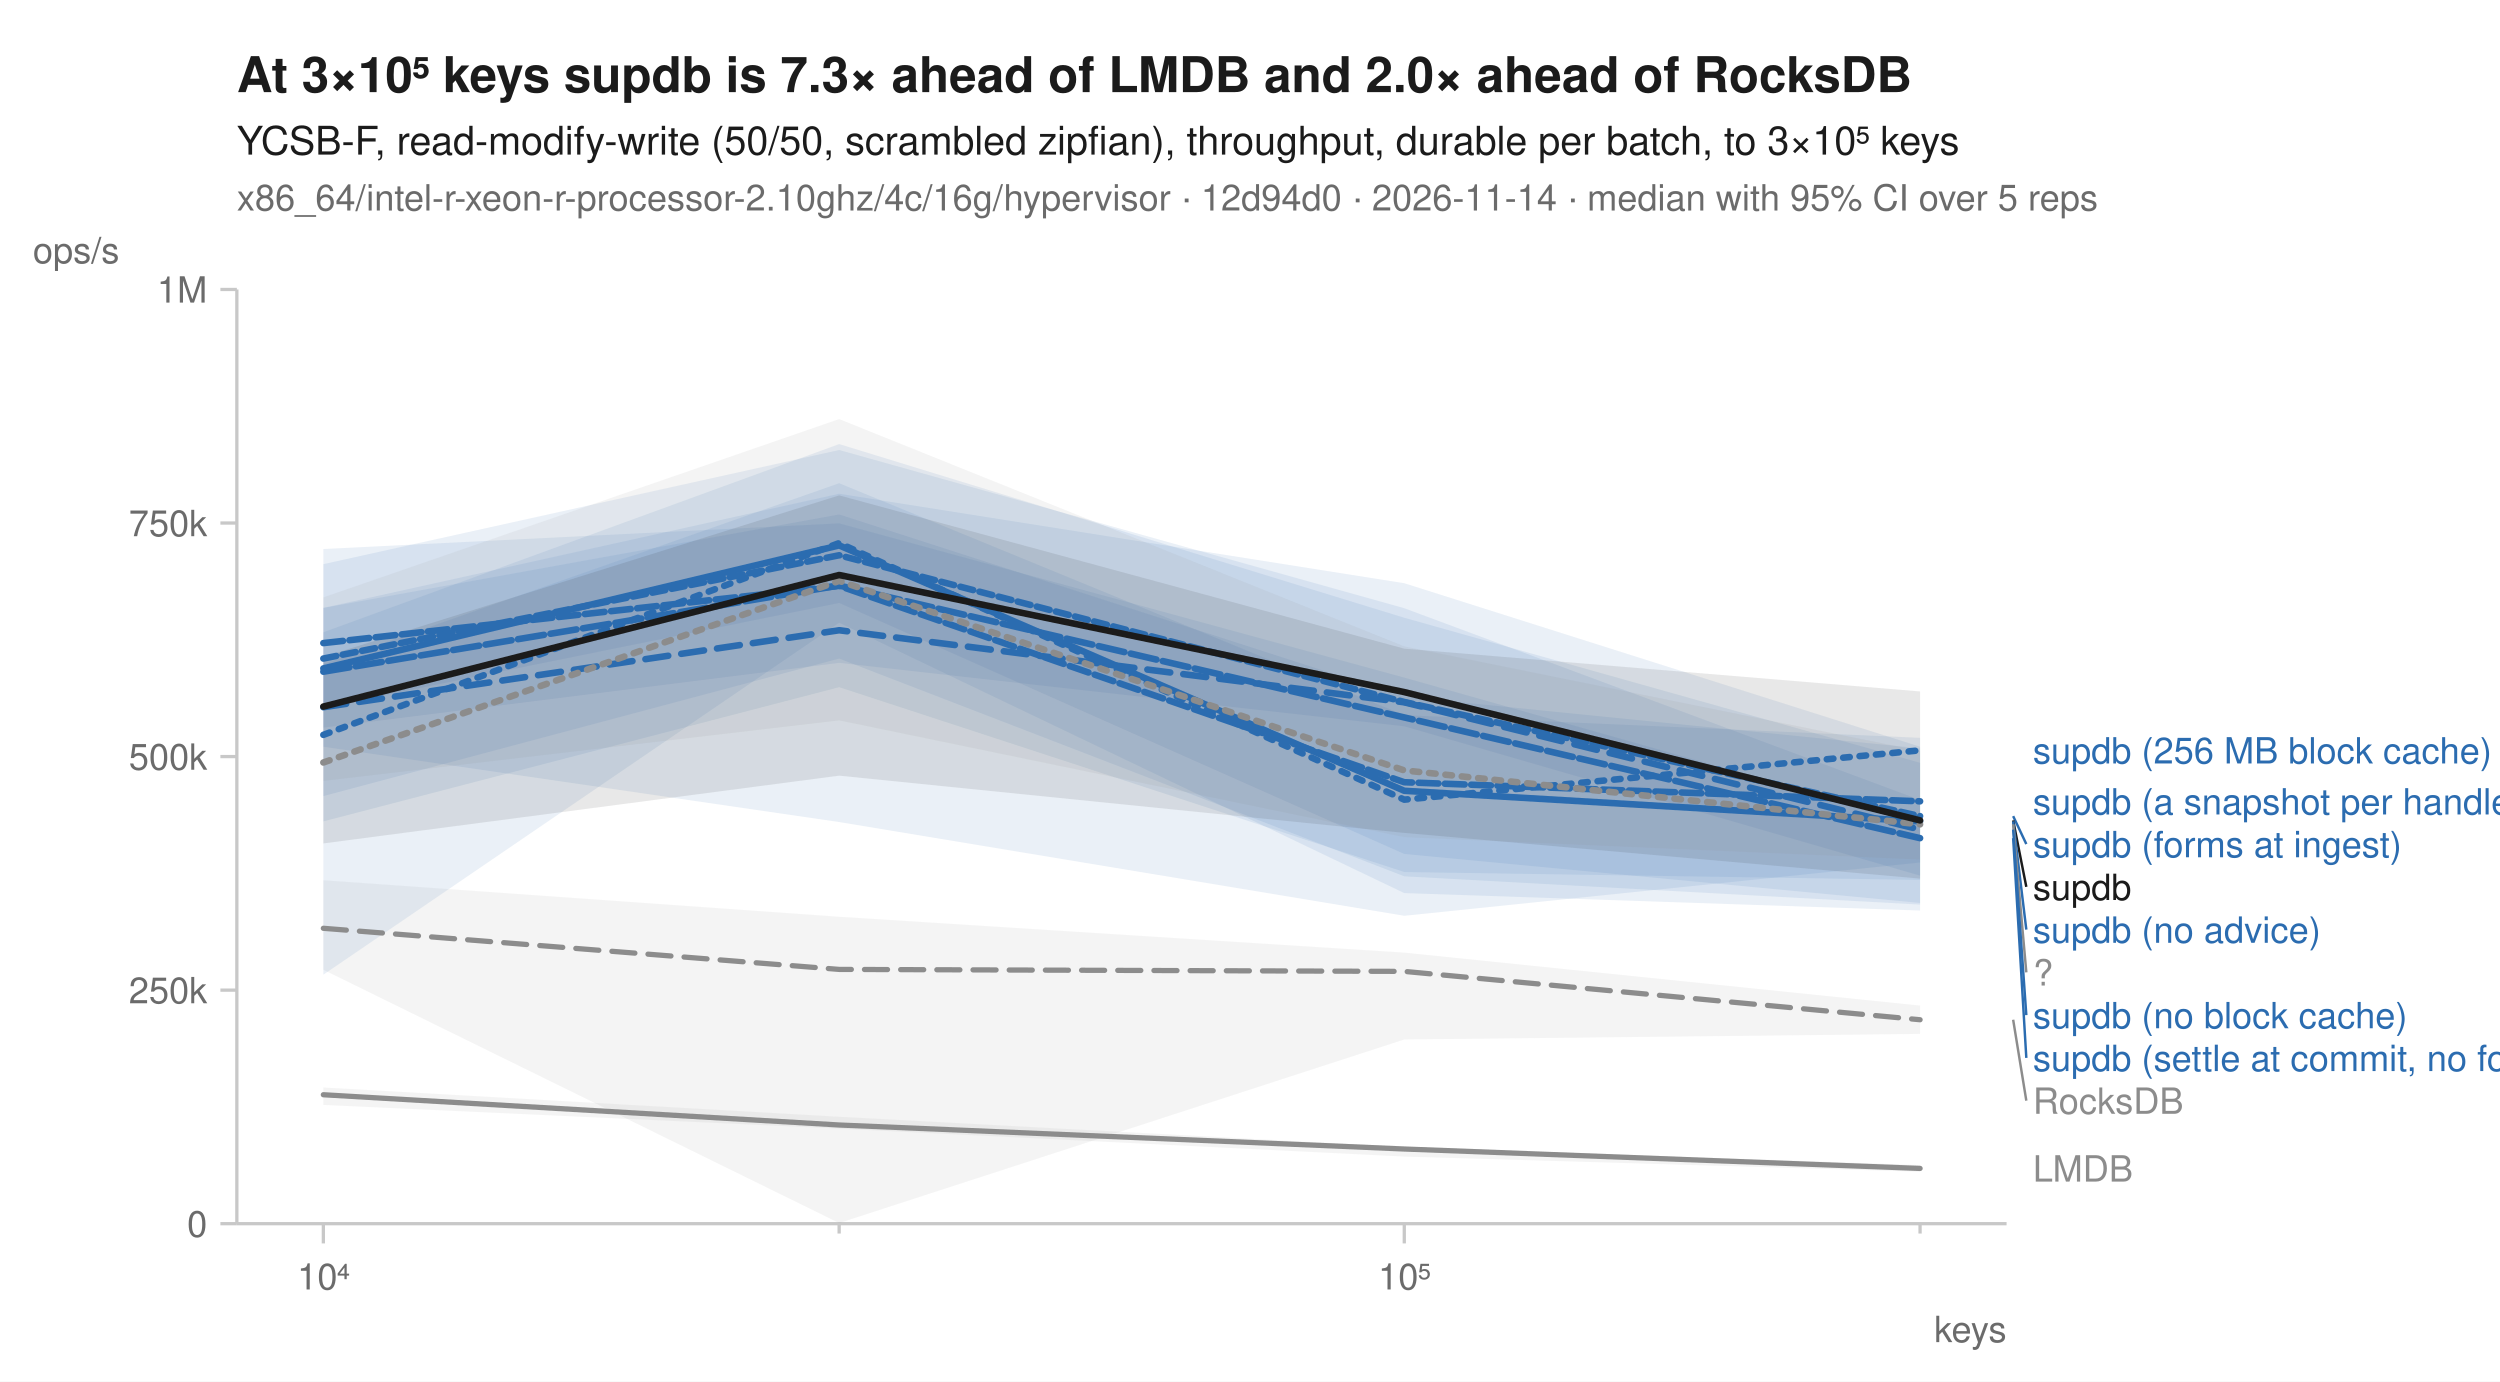
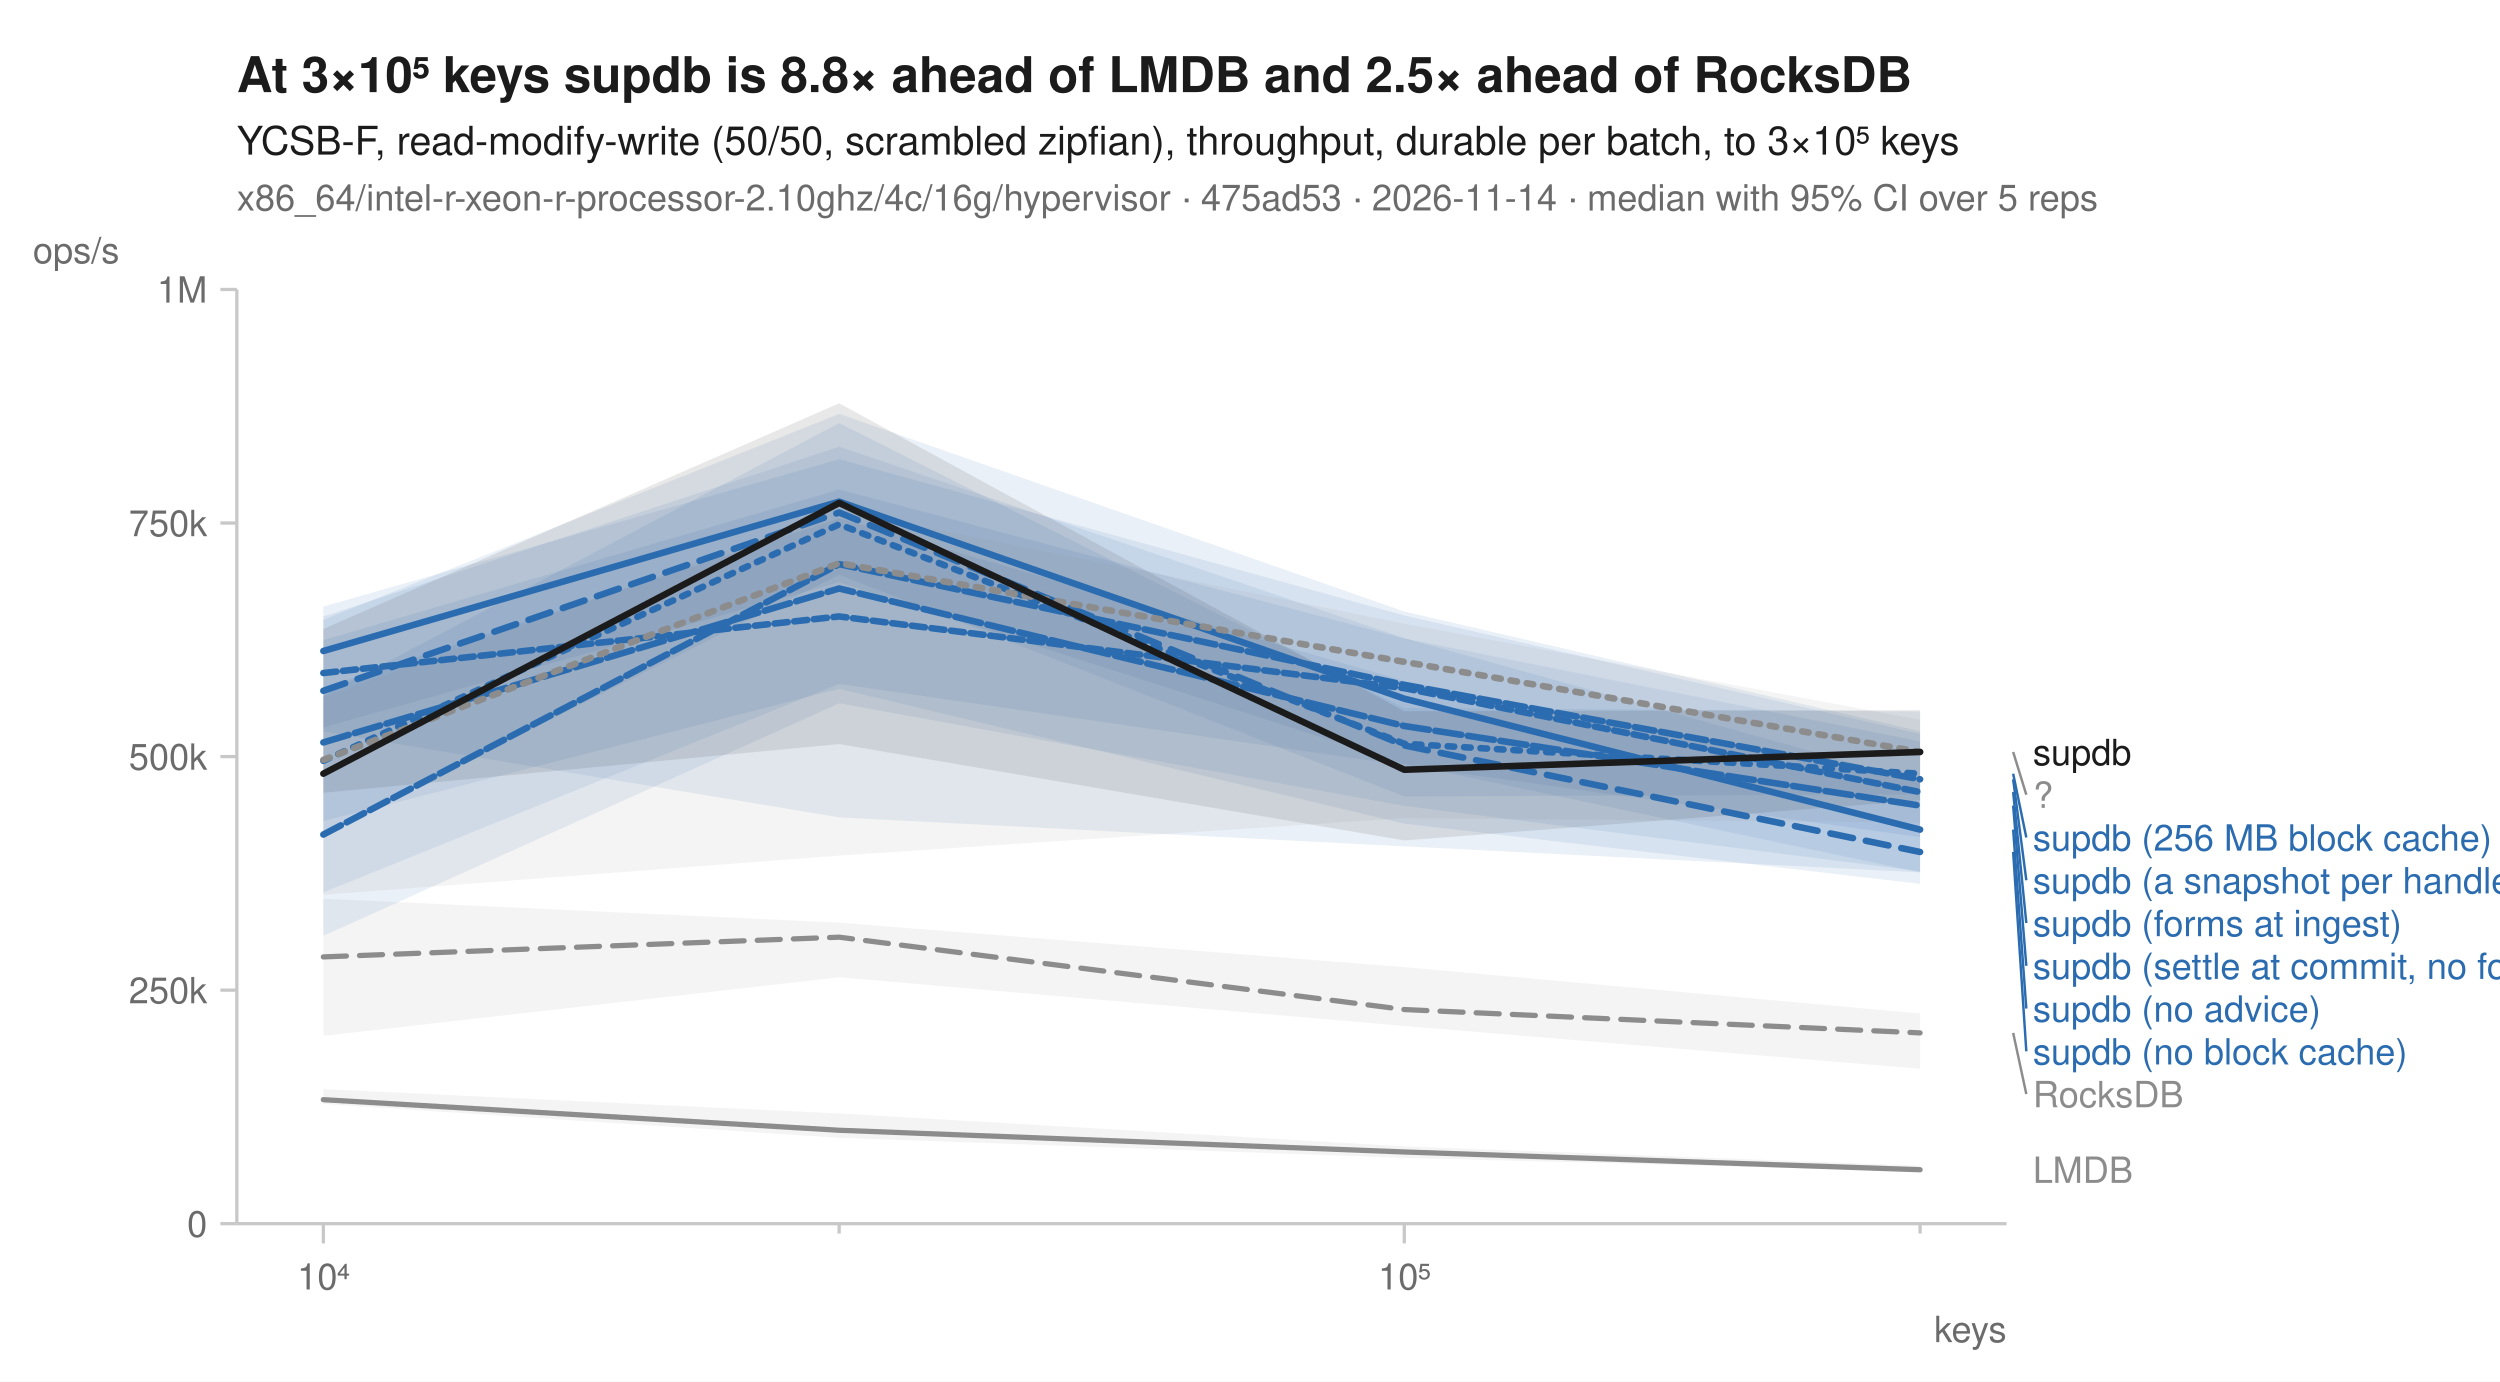
<svg xmlns="http://www.w3.org/2000/svg" width="760" height="420" viewBox="0 0 760 420" font-family="-apple-system, BlinkMacSystemFont, 'Segoe UI', Helvetica, Arial, sans-serif" fill="#1b1b1b">
  <rect width="760" height="420" fill="white" />
-   <text x="72" y="28" font-size="15" font-weight="600">At 3×10⁵ keys supdb is 7.3× ahead of LMDB and 2.0× ahead of RocksDB</text>
+   <text x="72" y="28" font-size="15" font-weight="600">At 3×10⁵ keys supdb is 8.8× ahead of LMDB and 2.5× ahead of RocksDB</text>
  <text x="72" y="47" font-size="12">YCSB-F, read-modify-write (50/50, scrambled zipfian), throughput, durable per batch, to 3×10⁵ keys</text>
-   <text x="72" y="64" font-size="11" fill="#6b6b6b">x86_64/intel-r-xeon-r-processor-2.10ghz/4c/16g/hypervisor · 12d94d0 · 2026-11-14 · median with 95% CI over 5 reps</text>
+   <text x="72" y="64" font-size="11" fill="#6b6b6b">x86_64/intel-r-xeon-r-processor-2.10ghz/4c/16g/hypervisor · 475ad53 · 2026-11-14 · median with 95% CI over 5 reps</text>
  <line x1="72" y1="372" x2="610" y2="372" stroke="#c8c8c8" stroke-width="1" />
  <line x1="72" y1="88" x2="72" y2="372" stroke="#c8c8c8" stroke-width="1" />
  <line x1="98.3" y1="372" x2="98.3" y2="378" stroke="#c8c8c8" stroke-width="1" />
  <text x="98.3" y="392" font-size="11" text-anchor="middle" fill="#6b6b6b">10⁴</text>
  <line x1="255.1" y1="372" x2="255.1" y2="375" stroke="#c8c8c8" stroke-width="1" />
  <line x1="426.9" y1="372" x2="426.9" y2="378" stroke="#c8c8c8" stroke-width="1" />
  <text x="426.9" y="392" font-size="11" text-anchor="middle" fill="#6b6b6b">10⁵</text>
  <line x1="583.7" y1="372" x2="583.7" y2="375" stroke="#c8c8c8" stroke-width="1" />
  <text x="610" y="408" font-size="11" text-anchor="end" fill="#6b6b6b">keys</text>
  <line x1="67" y1="372.0" x2="72" y2="372.0" stroke="#c8c8c8" stroke-width="1" />
  <text x="63" y="376.0" font-size="11" text-anchor="end" fill="#6b6b6b">0</text>
  <line x1="67" y1="301.0" x2="72" y2="301.0" stroke="#c8c8c8" stroke-width="1" />
  <text x="63" y="305.0" font-size="11" text-anchor="end" fill="#6b6b6b">250k</text>
  <line x1="67" y1="230.0" x2="72" y2="230.0" stroke="#c8c8c8" stroke-width="1" />
  <text x="63" y="234.0" font-size="11" text-anchor="end" fill="#6b6b6b">500k</text>
  <line x1="67" y1="159.0" x2="72" y2="159.0" stroke="#c8c8c8" stroke-width="1" />
  <text x="63" y="163.0" font-size="11" text-anchor="end" fill="#6b6b6b">750k</text>
  <line x1="67" y1="88.0" x2="72" y2="88.0" stroke="#c8c8c8" stroke-width="1" />
  <text x="63" y="92.0" font-size="11" text-anchor="end" fill="#6b6b6b">1M</text>
  <text x="10" y="80" font-size="11" text-anchor="start" fill="#6b6b6b">ops/s</text>
-   <path d="M98.3,267.6 L255.1,278.7 L426.9,289.6 L583.7,305.7 L583.7,314.3 L426.9,316.0 L255.1,371.8 L98.3,294.8 Z" fill="#8c8c8c" fill-opacity="0.10" />
-   <path d="M98.3,330.6 L255.1,339.5 L426.9,348.7 L583.7,354.2 L583.7,356.2 L426.9,351.6 L255.1,343.1 L98.3,335.9 Z" fill="#8c8c8c" fill-opacity="0.10" />
-   <path d="M98.3,201.9 L255.1,146.9 L426.9,217.4 L583.7,224.3 L583.7,276.8 L426.9,271.5 L255.1,189.3 L98.3,296.3 Z" fill="#2b6cb0" fill-opacity="0.10" />
-   <path d="M98.3,166.9 L255.1,159.1 L426.9,206.0 L583.7,250.3 L583.7,267.5 L426.9,265.1 L255.1,208.9 L98.3,249.7 Z" fill="#2b6cb0" fill-opacity="0.10" />
-   <path d="M98.3,171.5 L255.1,136.8 L426.9,184.9 L583.7,243.2 L583.7,275.0 L426.9,266.4 L255.1,200.2 L98.3,242.0 Z" fill="#2b6cb0" fill-opacity="0.10" />
-   <path d="M98.3,184.8 L255.1,156.4 L426.9,211.8 L583.7,227.5 L583.7,262.2 L426.9,278.4 L255.1,249.9 L98.3,227.0 Z" fill="#2b6cb0" fill-opacity="0.10" />
-   <path d="M98.3,184.8 L255.1,150.1 L426.9,177.3 L583.7,227.0 L583.7,266.2 L426.9,220.8 L255.1,201.5 L98.3,221.2 Z" fill="#2b6cb0" fill-opacity="0.10" />
-   <path d="M98.3,192.2 L255.1,135.0 L426.9,187.8 L583.7,231.9 L583.7,274.5 L426.9,259.6 L255.1,183.3 L98.3,215.1 Z" fill="#2b6cb0" fill-opacity="0.10" />
-   <path d="M98.3,181.6 L255.1,127.4 L426.9,196.5 L583.7,228.3 L583.7,261.3 L426.9,254.5 L255.1,219.0 L98.3,237.4 Z" fill="#8c8c8c" fill-opacity="0.10" />
-   <path d="M98.3,199.7 L255.1,150.6 L426.9,197.2 L583.7,210.2 L583.7,267.1 L426.9,253.2 L255.1,235.8 L98.3,256.4 Z" fill="#1b1b1b" fill-opacity="0.10" />
-   <path d="M98.3,282.2 L255.1,294.7 L426.9,295.3 L583.7,310.0 " fill="none" stroke="#8c8c8c" stroke-width="1.6" stroke-linejoin="round" stroke-linecap="round" stroke-dasharray="7,4" />
-   <path d="M98.3,332.8 L255.1,342.0 L426.9,349.3 L583.7,355.2 " fill="none" stroke="#8c8c8c" stroke-width="1.6" stroke-linejoin="round" stroke-linecap="round" />
-   <path d="M98.3,223.4 L255.1,165.1 L426.9,243.1 L583.7,228.1 " fill="none" stroke="#2b6cb0" stroke-width="2" stroke-linejoin="round" stroke-linecap="round" stroke-dasharray="2,3" />
-   <path d="M98.3,215.0 L255.1,191.6 L426.9,213.5 L583.7,252.2 " fill="none" stroke="#2b6cb0" stroke-width="2" stroke-linejoin="round" stroke-linecap="round" stroke-dasharray="7,4" />
-   <path d="M98.3,203.2 L255.1,165.8 L426.9,240.4 L583.7,249.7 " fill="none" stroke="#2b6cb0" stroke-width="2" stroke-linejoin="round" stroke-linecap="round" />
-   <path d="M98.3,195.5 L255.1,178.1 L426.9,237.8 L583.7,243.6 " fill="none" stroke="#2b6cb0" stroke-width="2" stroke-linejoin="round" stroke-linecap="round" stroke-dasharray="6,2" />
-   <path d="M98.3,204.2 L255.1,178.0 L426.9,218.1 L583.7,254.8 " fill="none" stroke="#2b6cb0" stroke-width="2" stroke-linejoin="round" stroke-linecap="round" stroke-dasharray="8,2" />
-   <path d="M98.3,200.2 L255.1,168.8 L426.9,213.4 L583.7,248.1 " fill="none" stroke="#2b6cb0" stroke-width="2" stroke-linejoin="round" stroke-linecap="round" stroke-dasharray="4,2" />
-   <path d="M98.3,231.8 L255.1,176.6 L426.9,234.2 L583.7,250.6 " fill="none" stroke="#8c8c8c" stroke-width="2" stroke-linejoin="round" stroke-linecap="round" stroke-dasharray="2,3" />
-   <path d="M98.3,214.8 L255.1,174.8 L426.9,210.4 L583.7,249.4 " fill="none" stroke="#1b1b1b" stroke-width="2" stroke-linejoin="round" stroke-linecap="round" />
-   <text x="618.0" y="232.1" font-size="11" fill="#2b6cb0">supdb (256 MB block cache)</text>
-   <text x="618.0" y="247.6" font-size="11" fill="#2b6cb0">supdb (a snapshot per handle)</text>
-   <line x1="612.0" y1="248.1" x2="616.0" y2="256.6" stroke="#2b6cb0" stroke-width="0.75" />
-   <text x="618.0" y="260.6" font-size="11" fill="#2b6cb0">supdb (forms at ingest)</text>
-   <line x1="612.0" y1="249.4" x2="616.0" y2="269.6" stroke="#1b1b1b" stroke-width="0.75" />
-   <text x="618.0" y="273.6" font-size="11" fill="#1b1b1b">supdb</text>
-   <line x1="612.0" y1="249.7" x2="616.0" y2="282.6" stroke="#2b6cb0" stroke-width="0.75" />
-   <text x="618.0" y="286.6" font-size="11" fill="#2b6cb0">supdb (no advice)</text>
-   <line x1="612.0" y1="250.6" x2="616.0" y2="295.6" stroke="#8c8c8c" stroke-width="0.75" />
-   <text x="618.0" y="299.6" font-size="11" fill="#8c8c8c">?</text>
-   <line x1="612.0" y1="252.2" x2="616.0" y2="308.6" stroke="#2b6cb0" stroke-width="0.75" />
-   <text x="618.0" y="312.6" font-size="11" fill="#2b6cb0">supdb (no block cache)</text>
-   <line x1="612.0" y1="254.8" x2="616.0" y2="321.6" stroke="#2b6cb0" stroke-width="0.75" />
-   <text x="618.0" y="325.6" font-size="11" fill="#2b6cb0">supdb (settle at commit, no forms)</text>
-   <line x1="612.0" y1="310.0" x2="616.0" y2="334.6" stroke="#8c8c8c" stroke-width="0.75" />
-   <text x="618.0" y="338.6" font-size="11" fill="#8c8c8c">RocksDB</text>
-   <text x="618.0" y="359.2" font-size="11" fill="#8c8c8c">LMDB</text>
+   <path d="M98.3,273.2 L255.1,280.5 L426.9,294.0 L583.7,308.1 L583.7,324.9 L426.9,311.9 L255.1,297.1 L98.3,314.9 Z" fill="#8c8c8c" fill-opacity="0.10" />
+   <path d="M98.3,331.1 L255.1,338.5 L426.9,348.5 L583.7,354.4 L583.7,356.1 L426.9,352.0 L255.1,345.9 L98.3,335.6 Z" fill="#8c8c8c" fill-opacity="0.10" />
+   <path d="M98.3,211.5 L255.1,128.6 L426.9,215.2 L583.7,216.3 L583.7,241.5 L426.9,242.1 L255.1,174.7 L98.3,253.4 Z" fill="#2b6cb0" fill-opacity="0.10" />
+   <path d="M98.3,187.4 L255.1,135.8 L426.9,194.0 L583.7,237.6 L583.7,265.2 L426.9,257.3 L255.1,248.5 L98.3,222.4 Z" fill="#2b6cb0" fill-opacity="0.10" />
+   <path d="M98.3,188.4 L255.1,125.8 L426.9,185.9 L583.7,222.3 L583.7,265.2 L426.9,232.2 L255.1,177.0 L98.3,221.1 Z" fill="#2b6cb0" fill-opacity="0.10" />
+   <path d="M98.3,184.4 L255.1,139.6 L426.9,187.1 L583.7,223.1 L583.7,254.5 L426.9,232.7 L255.1,207.9 L98.3,271.3 Z" fill="#2b6cb0" fill-opacity="0.10" />
+   <path d="M98.3,209.1 L255.1,157.6 L426.9,207.0 L583.7,237.1 L583.7,264.9 L426.9,245.0 L255.1,213.8 L98.3,284.5 Z" fill="#2b6cb0" fill-opacity="0.10" />
+   <path d="M98.3,194.6 L255.1,148.8 L426.9,194.1 L583.7,225.4 L583.7,268.7 L426.9,250.4 L255.1,209.4 L98.3,249.6 Z" fill="#2b6cb0" fill-opacity="0.10" />
+   <path d="M98.3,212.0 L255.1,155.0 L426.9,189.6 L583.7,218.8 L583.7,250.1 L426.9,248.7 L255.1,260.1 L98.3,272.0 Z" fill="#8c8c8c" fill-opacity="0.10" />
+   <path d="M98.3,191.2 L255.1,122.6 L426.9,216.2 L583.7,215.9 L583.7,243.3 L426.9,255.5 L255.1,226.2 L98.3,241.0 Z" fill="#1b1b1b" fill-opacity="0.10" />
+   <path d="M98.3,290.9 L255.1,284.9 L426.9,306.9 L583.7,314.0 " fill="none" stroke="#8c8c8c" stroke-width="1.6" stroke-linejoin="round" stroke-linecap="round" stroke-dasharray="7,4" />
+   <path d="M98.3,334.3 L255.1,343.6 L426.9,350.2 L583.7,355.6 " fill="none" stroke="#8c8c8c" stroke-width="1.6" stroke-linejoin="round" stroke-linecap="round" />
+   <path d="M98.3,231.3 L255.1,159.4 L426.9,226.1 L583.7,235.2 " fill="none" stroke="#2b6cb0" stroke-width="2" stroke-linejoin="round" stroke-linecap="round" stroke-dasharray="2,3" />
+   <path d="M98.3,210.0 L255.1,155.8 L426.9,226.6 L583.7,259.0 " fill="none" stroke="#2b6cb0" stroke-width="2" stroke-linejoin="round" stroke-linecap="round" stroke-dasharray="7,4" />
+   <path d="M98.3,197.9 L255.1,152.5 L426.9,212.4 L583.7,252.2 " fill="none" stroke="#2b6cb0" stroke-width="2" stroke-linejoin="round" stroke-linecap="round" />
+   <path d="M98.3,253.7 L255.1,171.5 L426.9,208.2 L583.7,236.9 " fill="none" stroke="#2b6cb0" stroke-width="2" stroke-linejoin="round" stroke-linecap="round" stroke-dasharray="6,2" />
+   <path d="M98.3,225.7 L255.1,178.9 L426.9,220.7 L583.7,244.9 " fill="none" stroke="#2b6cb0" stroke-width="2" stroke-linejoin="round" stroke-linecap="round" stroke-dasharray="8,2" />
+   <path d="M98.3,204.6 L255.1,187.4 L426.9,209.2 L583.7,240.8 " fill="none" stroke="#2b6cb0" stroke-width="2" stroke-linejoin="round" stroke-linecap="round" stroke-dasharray="4,2" />
+   <path d="M98.3,231.0 L255.1,171.2 L426.9,201.2 L583.7,228.6 " fill="none" stroke="#8c8c8c" stroke-width="2" stroke-linejoin="round" stroke-linecap="round" stroke-dasharray="2,3" />
+   <path d="M98.3,235.2 L255.1,152.9 L426.9,234.0 L583.7,228.6 " fill="none" stroke="#1b1b1b" stroke-width="2" stroke-linejoin="round" stroke-linecap="round" />
+   <text x="618.0" y="232.6" font-size="11" fill="#1b1b1b">supdb</text>
+   <line x1="612.0" y1="228.6" x2="616.0" y2="241.6" stroke="#8c8c8c" stroke-width="0.75" />
+   <text x="618.0" y="245.6" font-size="11" fill="#8c8c8c">?</text>
+   <line x1="612.0" y1="235.2" x2="616.0" y2="254.6" stroke="#2b6cb0" stroke-width="0.75" />
+   <text x="618.0" y="258.6" font-size="11" fill="#2b6cb0">supdb (256 MB block cache)</text>
+   <line x1="612.0" y1="236.9" x2="616.0" y2="267.6" stroke="#2b6cb0" stroke-width="0.75" />
+   <text x="618.0" y="271.6" font-size="11" fill="#2b6cb0">supdb (a snapshot per handle)</text>
+   <line x1="612.0" y1="240.8" x2="616.0" y2="280.6" stroke="#2b6cb0" stroke-width="0.75" />
+   <text x="618.0" y="284.6" font-size="11" fill="#2b6cb0">supdb (forms at ingest)</text>
+   <line x1="612.0" y1="244.9" x2="616.0" y2="293.6" stroke="#2b6cb0" stroke-width="0.75" />
+   <text x="618.0" y="297.6" font-size="11" fill="#2b6cb0">supdb (settle at commit, no forms)</text>
+   <line x1="612.0" y1="252.2" x2="616.0" y2="306.6" stroke="#2b6cb0" stroke-width="0.75" />
+   <text x="618.0" y="310.6" font-size="11" fill="#2b6cb0">supdb (no advice)</text>
+   <line x1="612.0" y1="259.0" x2="616.0" y2="319.6" stroke="#2b6cb0" stroke-width="0.75" />
+   <text x="618.0" y="323.6" font-size="11" fill="#2b6cb0">supdb (no block cache)</text>
+   <line x1="612.0" y1="314.0" x2="616.0" y2="332.6" stroke="#8c8c8c" stroke-width="0.75" />
+   <text x="618.0" y="336.6" font-size="11" fill="#8c8c8c">RocksDB</text>
+   <text x="618.0" y="359.6" font-size="11" fill="#8c8c8c">LMDB</text>
</svg>
